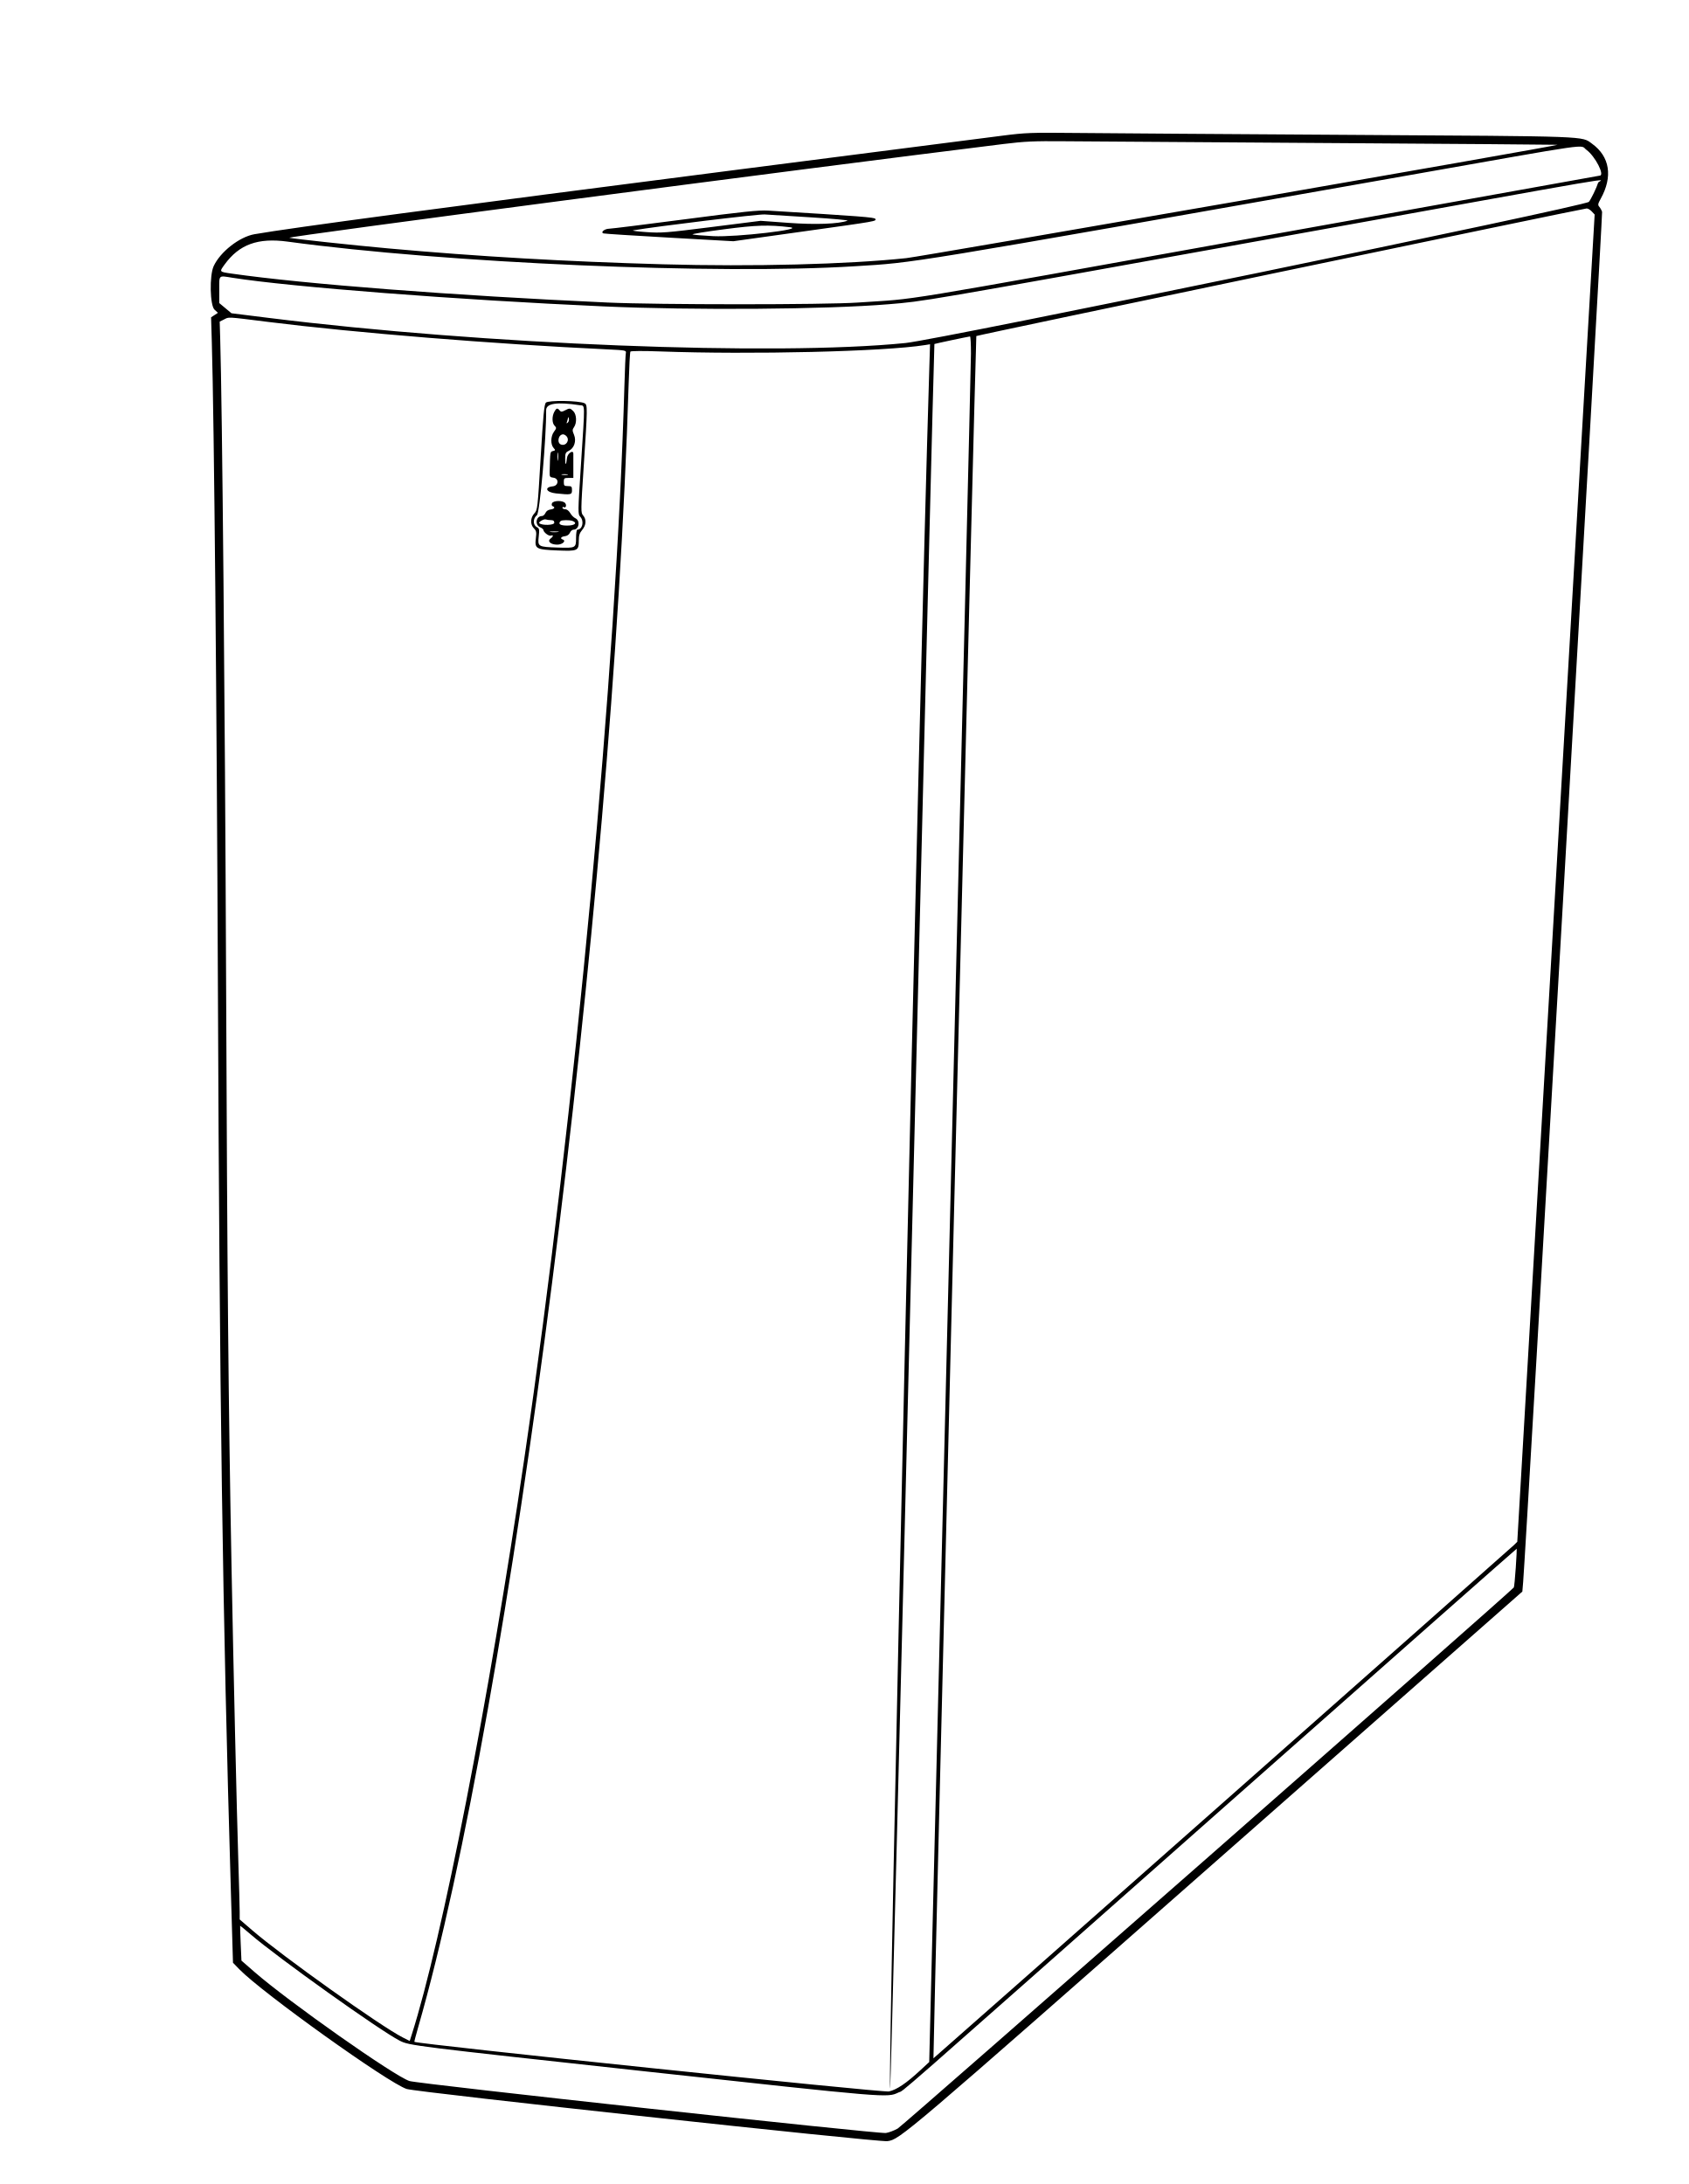
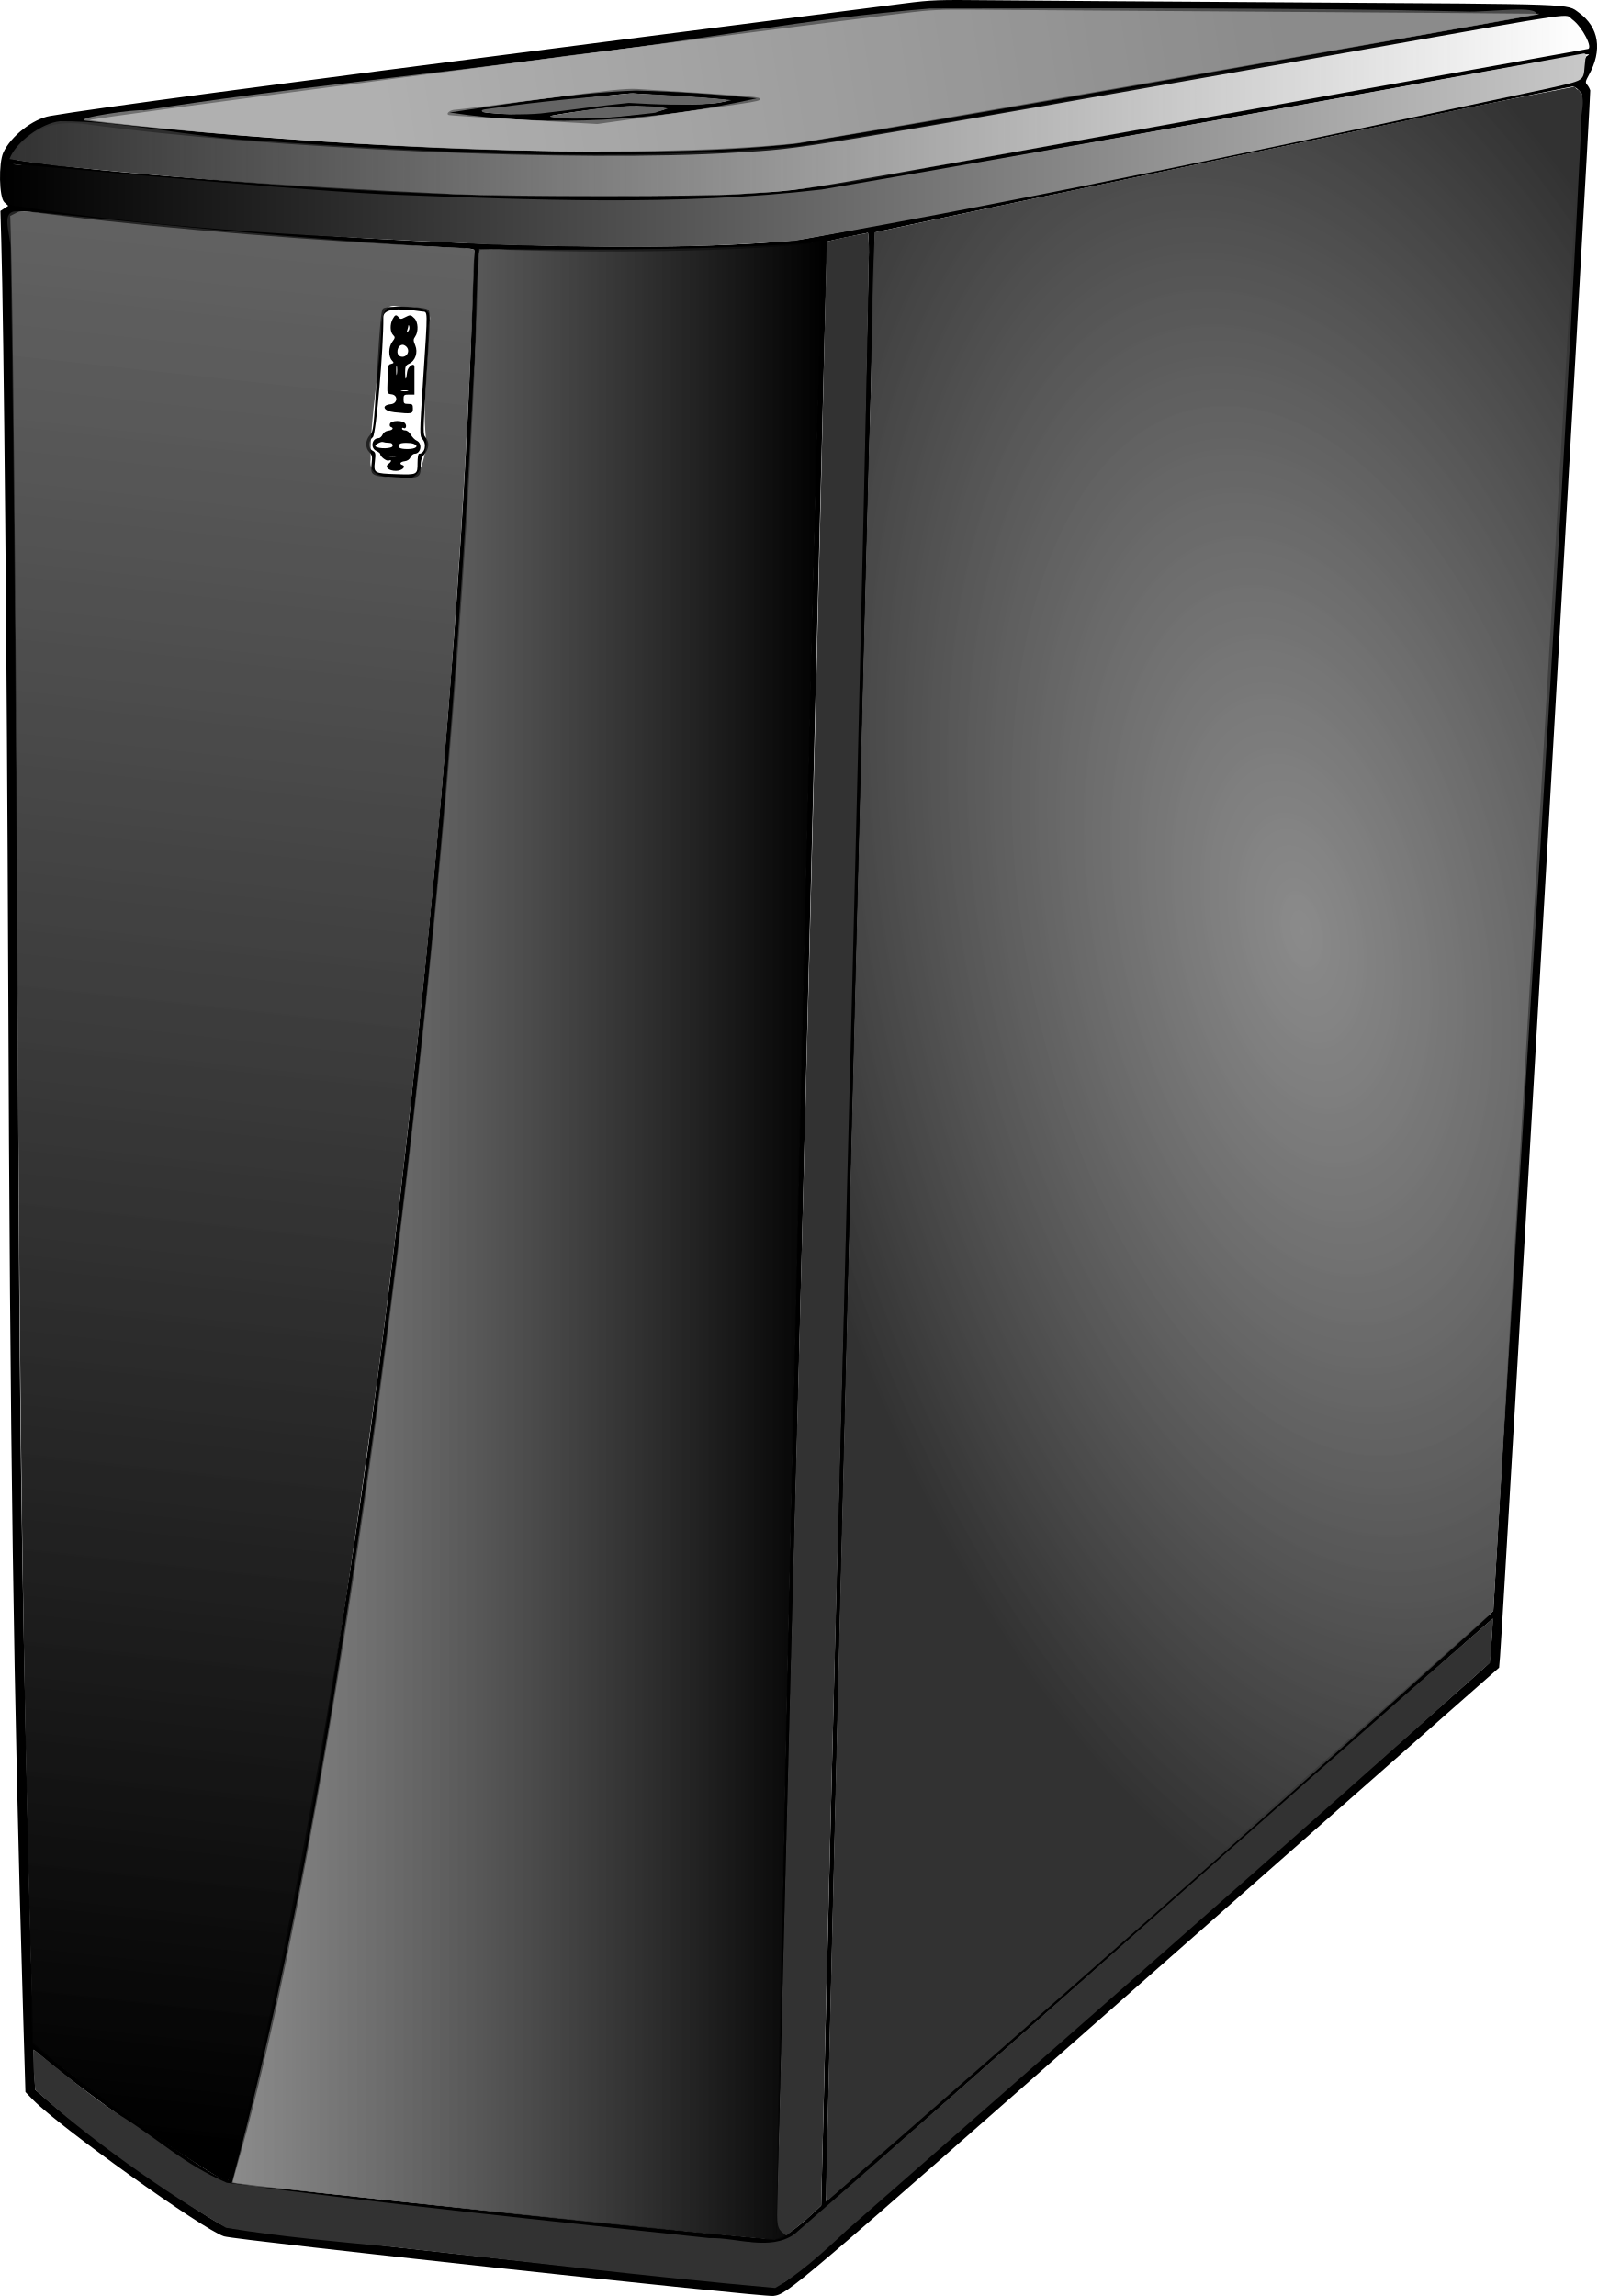
- <svg xmlns="http://www.w3.org/2000/svg" id="svg" width="400" height="517.419" viewBox="0, 0, 400,517.419">
-   <g id="svgg">
-     <path id="path0" d="M237.419 32.145 C 234.137 32.567,205.976 36.184,174.839 40.182 C 104.999 49.150,69.168 53.937,60.279 55.487 C 56.713 56.108,52.154 59.680,50.605 63.065 C 49.588 65.287,49.729 72.361,50.811 73.363 L 51.621 74.114 50.810 74.645 L 49.999 75.177 50.176 81.218 C 50.715 99.592,51.346 166.559,51.614 233.710 C 52.004 331.622,52.723 381.755,54.690 448.226 L 55.186 465.000 56.706 466.564 C 62.145 472.160,92.038 493.539,96.340 494.910 C 98.810 495.697,207.958 507.547,210.180 507.270 C 213.135 506.900,213.911 506.240,287.982 441.008 L 360.593 377.062 360.789 374.741 C 361.419 367.269,379.651 50.742,379.483 50.189 C 379.370 49.819,379.076 49.284,378.828 49.001 C 378.437 48.555,378.482 48.296,379.164 47.066 C 382.058 41.845,381.315 37.108,377.127 34.066 C 374.572 32.210,377.218 32.308,320.000 31.955 C 290.637 31.773,261.387 31.569,255.000 31.501 C 244.229 31.386,242.954 31.433,237.419 32.145 M314.673 33.889 C 344.477 34.081,368.891 34.267,368.926 34.302 C 369.136 34.512,218.374 60.758,214.711 61.150 C 200.850 62.629,178.209 63.206,157.097 62.616 C 134.045 61.972,113.293 60.774,92.097 58.863 C 83.787 58.114,69.309 56.557,68.548 56.330 C 67.646 56.061,187.530 40.318,237.691 34.118 C 242.696 33.500,244.907 33.399,252.046 33.464 C 256.687 33.506,284.869 33.697,314.673 33.889 M375.774 35.497 C 377.846 36.998,380.210 41.613,378.906 41.613 C 378.837 41.613,343.726 47.922,300.881 55.633 C 207.697 72.403,218.607 70.611,203.226 71.677 C 195.369 72.222,155.925 72.219,143.871 71.673 C 107.358 70.019,71.922 67.287,54.758 64.804 C 51.920 64.393,51.935 64.413,53.177 62.700 C 56.655 57.898,61.083 56.285,68.146 57.246 C 105.535 62.333,169.956 65.125,202.581 63.072 C 217.216 62.151,212.027 63.004,333.065 41.632 C 378.815 33.554,374.038 34.240,375.774 35.497 M378.539 43.306 C 378.214 44.407,376.871 47.186,376.359 47.817 C 375.534 48.832,222.458 80.461,214.470 81.266 C 183.561 84.384,114.510 81.658,63.623 75.312 L 54.826 74.215 53.381 73.007 L 51.935 71.799 51.935 68.641 C 51.935 65.059,51.705 65.273,55.000 65.796 C 68.803 67.988,108.502 71.055,142.903 72.586 C 164.471 73.547,195.651 73.311,210.484 72.077 C 219.066 71.362,216.988 71.718,300.645 56.629 C 390.962 40.338,378.801 42.418,378.539 43.306 M377.030 50.090 L 377.721 50.826 368.557 208.048 L 359.392 365.271 358.648 366.008 C 357.608 367.038,221.147 487.711,221.103 487.639 C 220.962 487.410,231.110 79.790,231.260 79.613 C 231.437 79.405,374.687 49.453,375.831 49.385 C 376.110 49.368,376.650 49.686,377.030 50.090 M162.258 51.949 C 152.944 53.171,144.869 54.176,144.314 54.182 C 143.201 54.195,142.168 55.040,142.948 55.300 C 143.189 55.381,150.210 55.831,158.548 56.300 L 173.710 57.152 190.161 54.851 C 208.036 52.350,207.533 52.437,207.340 51.860 C 207.216 51.488,203.888 51.231,181.935 49.895 C 179.717 49.759,175.963 50.151,162.258 51.949 M192.198 51.500 C 197.222 51.812,201.068 52.165,200.746 52.284 C 198.628 53.067,193.195 53.267,186.774 52.799 L 180.161 52.317 168.548 53.786 C 157.781 55.148,156.653 55.236,153.065 54.984 C 150.935 54.835,149.556 54.651,150.000 54.574 C 155.521 53.621,179.610 50.703,181.129 50.804 C 182.194 50.875,187.175 51.188,192.198 51.500 M187.097 53.833 C 190.944 54.288,174.421 56.217,168.968 55.950 C 166.431 55.825,164.210 55.637,164.032 55.532 C 163.855 55.426,167.194 54.884,171.452 54.328 C 179.179 53.317,181.984 53.229,187.097 53.833 M63.548 76.271 C 84.280 78.862,116.701 81.488,143.786 82.768 C 148.243 82.979,148.375 83.006,148.241 83.670 C 148.166 84.047,148.017 87.403,147.912 91.129 C 145.988 158.924,136.268 263.190,124.196 345.517 C 115.797 402.803,104.745 459.383,97.535 482.010 L 97.049 483.535 95.388 482.693 C 90.221 480.075,66.862 463.440,59.783 457.338 L 56.774 454.744 56.773 452.937 C 56.772 451.942,56.627 446.556,56.452 440.968 C 56.070 428.809,55.293 395.176,54.843 371.290 C 54.094 331.548,53.837 303.754,53.551 231.530 C 53.297 167.642,52.636 95.870,52.156 80.115 L 52.037 76.198 53.035 75.700 C 54.329 75.054,53.411 75.004,63.548 76.271 M229.987 83.790 C 229.980 86.052,227.753 178.043,225.038 288.213 L 220.102 488.523 218.035 490.439 C 214.668 493.559,212.419 495.079,210.559 495.494 C 209.138 495.810,98.703 484.261,98.151 483.738 C 98.110 483.699,98.513 482.153,99.046 480.302 C 120.981 404.198,145.064 216.066,148.913 90.744 C 149.034 86.807,149.219 83.456,149.324 83.297 C 149.435 83.131,152.368 83.114,156.290 83.257 C 178.003 84.050,209.464 83.296,219.100 81.752 L 220.297 81.560 220.114 87.474 C 217.656 166.719,210.177 495.415,210.847 494.745 C 210.964 494.628,213.343 401.620,216.134 288.060 C 218.925 174.500,221.263 81.547,221.330 81.499 C 221.435 81.423,229.098 79.795,229.758 79.709 C 229.891 79.692,229.994 81.528,229.987 83.790 M129.291 95.401 C 128.900 95.852,128.650 98.508,128.066 108.387 C 127.350 120.509,127.314 120.826,126.570 121.631 C 125.606 122.671,125.562 124.272,126.472 125.182 C 127.041 125.751,127.107 126.092,126.928 127.526 C 126.618 130.011,126.957 130.203,132.027 130.410 C 136.858 130.607,137.097 130.496,137.097 128.066 C 137.097 126.867,137.286 126.277,137.903 125.543 C 138.854 124.413,138.942 123.048,138.125 122.118 C 137.559 121.474,137.564 121.082,138.260 110.484 C 139.180 96.482,139.188 95.909,138.468 95.539 C 137.217 94.897,129.824 94.785,129.291 95.401 M137.339 96.000 C 138.619 96.193,138.595 94.922,137.605 110.161 C 136.866 121.536,136.863 121.788,137.457 122.440 C 138.418 123.494,137.956 125.484,136.751 125.484 C 136.586 125.484,136.452 126.346,136.452 127.400 C 136.452 129.835,136.400 129.862,132.097 129.722 C 127.451 129.572,127.334 129.503,127.605 127.110 C 127.798 125.404,127.753 125.190,127.135 124.859 C 126.190 124.354,126.222 122.810,127.192 122.040 C 127.854 121.514,129.426 103.521,129.362 97.200 C 129.345 95.555,131.882 95.173,137.339 96.000 M131.291 97.579 C 130.708 98.669,130.748 100.241,131.374 100.867 C 131.844 101.337,131.830 101.459,131.214 102.293 C 130.420 103.366,130.380 105.301,131.134 106.134 C 131.596 106.645,131.583 106.707,130.981 106.864 C 130.296 107.043,130.320 106.894,130.194 111.774 C 130.164 112.952,130.239 113.073,131.048 113.167 C 132.459 113.329,132.348 115.079,130.917 115.221 C 128.822 115.430,129.372 116.650,131.669 116.890 C 135.271 117.267,135.484 117.225,135.484 116.129 C 135.484 115.269,135.376 115.161,134.516 115.161 C 133.656 115.161,133.548 115.054,133.548 114.194 C 133.548 113.303,133.638 113.226,134.677 113.226 L 135.806 113.226 135.806 110.484 C 135.806 108.976,135.806 107.633,135.806 107.500 C 135.806 106.449,134.408 107.407,134.292 108.538 C 134.109 110.326,133.871 110.392,133.871 108.654 C 133.871 107.409,133.989 107.147,134.694 106.825 C 135.988 106.236,136.581 104.482,135.976 103.033 C 135.546 102.005,135.546 101.795,135.971 101.187 C 136.672 100.187,136.585 98.198,135.806 97.419 C 135.041 96.653,134.935 96.644,133.807 97.232 C 133.058 97.623,132.883 97.623,132.558 97.230 C 132.026 96.590,131.785 96.657,131.291 97.579 M134.499 100.115 C 134.188 100.401,134.145 100.351,134.307 99.893 C 134.422 99.568,134.533 99.132,134.554 98.925 C 134.574 98.718,134.660 98.818,134.745 99.147 C 134.830 99.476,134.719 99.912,134.499 100.115 M134.129 103.290 C 135.046 104.208,134.149 105.718,132.919 105.327 C 131.830 104.982,132.231 102.903,133.387 102.903 C 133.582 102.903,133.916 103.077,134.129 103.290 M132.167 108.947 C 132.093 109.438,132.030 109.113,132.028 108.226 C 132.025 107.339,132.086 106.938,132.163 107.334 C 132.239 107.731,132.241 108.457,132.167 108.947 M134.439 112.480 C 134.131 112.560,133.550 112.563,133.149 112.486 C 132.748 112.409,133.000 112.343,133.710 112.339 C 134.419 112.336,134.748 112.399,134.439 112.480 M130.738 119.255 C 130.621 119.559,130.697 119.856,130.910 119.927 C 131.597 120.156,131.308 120.600,130.403 120.704 C 129.855 120.767,129.395 121.084,129.198 121.532 C 129.023 121.931,128.652 122.258,128.375 122.258 C 126.975 122.258,126.608 124.307,127.903 124.897 C 128.347 125.099,128.710 125.387,128.710 125.536 C 128.710 126.084,130.001 127.076,130.477 126.894 C 131.140 126.639,131.100 127.090,130.415 127.591 C 129.549 128.224,130.429 129.032,131.985 129.032 C 133.222 129.032,134.197 128.119,133.284 127.815 C 132.596 127.586,132.886 127.142,133.790 127.038 C 134.339 126.974,134.799 126.658,134.996 126.210 C 135.171 125.810,135.552 125.484,135.843 125.484 C 137.174 125.484,137.512 123.318,136.266 122.770 C 135.898 122.609,135.361 122.064,135.072 121.561 C 134.764 121.024,134.273 120.645,133.886 120.645 C 133.523 120.645,133.226 120.491,133.226 120.304 C 133.226 120.116,133.361 120.045,133.526 120.148 C 134.018 120.452,134.281 119.687,133.859 119.179 C 133.298 118.503,131.006 118.558,130.738 119.255 M130.510 123.226 C 131.069 123.226,131.290 123.405,131.290 123.856 C 131.290 124.445,128.386 124.531,127.742 123.961 C 127.449 123.700,128.845 122.886,129.291 123.057 C 129.533 123.150,130.081 123.226,130.510 123.226 M135.619 123.422 C 136.847 123.893,136.127 124.516,134.355 124.516 C 132.671 124.516,132.108 124.128,132.796 123.441 C 133.064 123.172,134.935 123.159,135.619 123.422 M132.177 126.038 C 131.690 126.111,130.891 126.111,130.403 126.038 C 129.915 125.964,130.315 125.903,131.290 125.903 C 132.266 125.903,132.665 125.964,132.177 126.038 M359.036 371.394 C 358.873 373.828,358.664 375.941,358.573 376.089 C 358.060 376.919,213.919 503.536,212.656 504.266 C 211.820 504.749,210.554 505.230,209.842 505.334 C 208.069 505.593,99.051 493.699,96.987 493.022 C 93.364 491.833,68.377 474.247,60.288 467.195 L 57.190 464.493 57.011 460.392 C 56.913 458.136,56.856 456.267,56.884 456.238 C 56.912 456.209,58.024 457.124,59.355 458.272 C 65.703 463.746,90.017 481.089,94.679 483.467 C 96.956 484.628,97.690 484.720,153.548 490.813 C 210.755 497.052,210.130 497.000,212.805 495.743 C 214.500 494.946,207.939 500.697,290.323 427.799 C 328.202 394.281,359.225 366.882,359.263 366.912 C 359.302 366.943,359.199 368.959,359.036 371.394 " stroke="none" fill="#000000" fill-rule="evenodd" />
+ <svg xmlns="http://www.w3.org/2000/svg" xmlns:xlink="http://www.w3.org/1999/xlink" id="svg" width="330.988" height="475.822" viewBox="0 0 330.988 475.822" version="1.1">
+   <defs id="defs7">
+     <linearGradient id="linearGradient4622">
+       <stop style="stop-color:#646464;stop-opacity:0.75" offset="0" id="stop4618" />
+       <stop style="stop-color:#000000;stop-opacity:1" offset="1" id="stop4620" />
+     </linearGradient>
+     <linearGradient id="linearGradient4616">
+       <stop style="stop-color:#000000;stop-opacity:1;" offset="0" id="stop4612" />
+       <stop style="stop-color:#323232;stop-opacity:0.75" offset="1" id="stop4614" />
+     </linearGradient>
+     <linearGradient id="linearGradient4596">
+       <stop style="stop-color:#969696;stop-opacity:1" offset="0" id="stop4592" />
+       <stop style="stop-color:#646464;stop-opacity:1" offset="1" id="stop4594" />
+     </linearGradient>
+     <linearGradient id="linearGradient4588">
+       <stop style="stop-color:#000000;stop-opacity:1" offset="0" id="stop4584" />
+       <stop style="stop-color:#c8c8c8;stop-opacity:1" offset="1" id="stop4586" />
+     </linearGradient>
+     <linearGradient id="linearGradient4580">
+       <stop style="stop-color:#323232;stop-opacity:1;" offset="0" id="stop4576" />
+       <stop style="stop-color:#323232;stop-opacity:0;" offset="1" id="stop4578" />
+     </linearGradient>
+     <linearGradient id="linearGradient4566">
+       <stop id="stop4564" offset="0" style="stop-color:#646464;stop-opacity:0.75" />
+       <stop id="stop4562" offset="1" style="stop-color:#323232;stop-opacity:1;" />
+     </linearGradient>
+     <radialGradient xlink:href="#linearGradient4566" id="radialGradient4572" cx="319.664" cy="252.167" fx="319.664" fy="252.167" r="78.446" gradientTransform="matrix(-1.411046,0.2865587,-0.5539592,-2.727755,860.4997,789.1494)" gradientUnits="userSpaceOnUse" />
+     <linearGradient xlink:href="#linearGradient4580" id="linearGradient4582" x1="51.878" y1="53.313" x2="379.361" y2="53.313" gradientUnits="userSpaceOnUse" gradientTransform="translate(-49.91551,-31.45297)" />
+     <linearGradient xlink:href="#linearGradient4596" id="linearGradient4598" x1="126.923" y1="64.184" x2="314.673" y2="33.889" gradientUnits="userSpaceOnUse" gradientTransform="translate(-49.91551,-31.45297)" />
+     <linearGradient xlink:href="#linearGradient4588" id="linearGradient4602" x1="50.394" y1="62.428" x2="378.655" y2="62.428" gradientUnits="userSpaceOnUse" gradientTransform="translate(-49.91551,-31.45297)" />
+     <linearGradient xlink:href="#linearGradient4616" id="linearGradient4610" x1="75.965" y1="475.561" x2="120.923" y2="65.507" gradientUnits="userSpaceOnUse" gradientTransform="translate(-49.91551,-31.45297)" />
+     <linearGradient xlink:href="#linearGradient4622" id="linearGradient4624" x1="98.508" y1="288.416" x2="220.611" y2="288.416" gradientUnits="userSpaceOnUse" gradientTransform="translate(-49.91551,-31.45297)" />
+   </defs>
+   <g id="svgg" transform="translate(-49.91551,-31.45297)">
+     <path id="path0" d="m 237.419,32.145 c -3.282,0.422 -31.443,4.039 -62.58,8.037 -69.84,8.968 -105.671,13.755 -114.56,15.305 -3.566,0.621 -8.125,4.193 -9.674,7.578 -1.017,2.222 -0.876,9.296 0.206,10.298 l 0.81,0.751 -0.811,0.531 -0.811,0.532 0.177,6.041 c 0.539,18.374 1.17,85.341 1.438,152.492 0.39,97.912 1.109,148.045 3.076,214.516 l 0.496,16.774 1.52,1.564 c 5.439,5.596 35.332,26.975 39.634,28.346 2.47,0.787 111.618,12.637 113.84,12.36 2.955,-0.37 3.731,-1.03 77.802,-66.262 l 72.611,-63.946 0.196,-2.321 c 0.63,-7.472 18.862,-323.999 18.694,-324.552 -0.113,-0.37 -0.407,-0.905 -0.655,-1.188 -0.391,-0.446 -0.346,-0.705 0.336,-1.935 2.894,-5.221 2.151,-9.958 -2.037,-13 -2.555,-1.856 0.091,-1.758 -57.127,-2.111 -29.363,-0.182 -58.613,-0.386 -65,-0.454 -10.771,-0.115 -12.046,-0.068 -17.581,0.644 m 77.254,1.744 c 29.804,0.192 54.218,0.378 54.253,0.413 0.21,0.21 -150.552,26.456 -154.215,26.848 -13.861,1.479 -36.502,2.056 -57.614,1.466 -23.052,-0.644 -43.804,-1.842 -65,-3.753 C 83.787,58.114 69.309,56.557 68.548,56.33 67.646,56.061 187.53,40.318 237.691,34.118 c 5.005,-0.618 7.216,-0.719 14.355,-0.654 4.641,0.042 32.823,0.233 62.627,0.425 m 61.101,1.608 c 2.072,1.501 4.436,6.116 3.132,6.116 -0.069,0 -35.18,6.309 -78.025,14.02 -93.184,16.77 -82.274,14.978 -97.655,16.044 -7.857,0.545 -47.301,0.542 -59.355,-0.004 C 107.358,70.019 71.922,67.287 54.758,64.804 51.92,64.393 51.935,64.413 53.177,62.7 c 3.478,-4.802 7.906,-6.415 14.969,-5.454 37.389,5.087 101.81,7.879 134.435,5.826 14.635,-0.921 9.446,-0.068 130.484,-21.44 45.75,-8.078 40.973,-7.392 42.709,-6.135 m 2.765,7.809 c -0.325,1.101 -1.668,3.88 -2.18,4.511 -0.825,1.015 -153.901,32.644 -161.889,33.449 -30.909,3.118 -99.96,0.392 -150.847,-5.954 l -8.797,-1.097 -1.445,-1.208 -1.446,-1.208 v -3.158 c 0,-3.582 -0.23,-3.368 3.065,-2.845 13.803,2.192 53.502,5.259 87.903,6.79 21.568,0.961 52.748,0.725 67.581,-0.509 8.582,-0.715 6.504,-0.359 90.161,-15.448 90.317,-16.291 78.156,-14.211 77.894,-13.323 m -1.509,6.784 0.691,0.736 -9.164,157.222 -9.165,157.223 -0.744,0.737 c -1.04,1.03 -137.501,121.703 -137.545,121.631 -0.141,-0.229 10.007,-407.849 10.157,-408.026 0.177,-0.208 143.427,-30.16 144.571,-30.228 0.279,-0.017 0.819,0.301 1.199,0.705 m -214.772,1.859 c -9.314,1.222 -17.389,2.227 -17.944,2.233 -1.113,0.013 -2.146,0.858 -1.366,1.118 0.241,0.081 7.262,0.531 15.6,1 l 15.162,0.852 16.451,-2.301 c 17.875,-2.501 17.372,-2.414 17.179,-2.991 -0.124,-0.372 -3.452,-0.629 -25.405,-1.965 -2.218,-0.136 -5.972,0.256 -19.677,2.054 m 29.94,-0.449 c 5.024,0.312 8.87,0.665 8.548,0.784 -2.118,0.783 -7.551,0.983 -13.972,0.515 l -6.613,-0.482 -11.613,1.469 c -10.767,1.362 -11.895,1.45 -15.483,1.198 -2.13,-0.149 -3.509,-0.333 -3.065,-0.41 5.521,-0.953 29.61,-3.871 31.129,-3.77 1.065,0.071 6.046,0.384 11.069,0.696 m -5.101,2.333 c 3.847,0.455 -12.676,2.384 -18.129,2.117 -2.537,-0.125 -4.758,-0.313 -4.936,-0.418 -0.177,-0.106 3.162,-0.648 7.42,-1.204 7.727,-1.011 10.532,-1.099 15.645,-0.495 M 63.548,76.271 c 20.732,2.591 53.153,5.217 80.238,6.497 4.457,0.211 4.589,0.238 4.455,0.902 -0.075,0.377 -0.224,3.733 -0.329,7.459 -1.924,67.795 -11.644,172.061 -23.716,254.388 -8.399,57.286 -19.451,113.866 -26.661,136.493 l -0.486,1.525 -1.661,-0.842 C 90.221,480.075 66.862,463.44 59.783,457.338 l -3.009,-2.594 -10e-4,-1.807 C 56.772,451.942 56.627,446.556 56.452,440.968 56.07,428.809 55.293,395.176 54.843,371.29 54.094,331.548 53.837,303.754 53.551,231.53 53.297,167.642 52.636,95.87 52.156,80.115 L 52.037,76.198 53.035,75.7 c 1.294,-0.646 0.376,-0.696 10.513,0.571 m 166.439,7.519 c -0.007,2.262 -2.234,94.253 -4.949,204.423 l -4.936,200.31 -2.067,1.916 c -3.367,3.12 -5.616,4.64 -7.476,5.055 -1.421,0.316 -111.856,-11.233 -112.408,-11.756 -0.041,-0.039 0.362,-1.585 0.895,-3.436 21.935,-76.104 46.018,-264.236 49.867,-389.558 0.121,-3.937 0.306,-7.288 0.411,-7.447 0.111,-0.166 3.044,-0.183 6.966,-0.04 21.713,0.793 53.174,0.039 62.81,-1.505 l 1.197,-0.192 -0.183,5.914 c -2.458,79.245 -9.937,407.941 -9.267,407.271 0.117,-0.117 2.496,-93.125 5.287,-206.685 2.791,-113.56 5.129,-206.513 5.196,-206.561 0.105,-0.076 7.768,-1.704 8.428,-1.79 0.133,-0.017 0.236,1.819 0.229,4.081 M 129.291,95.401 c -0.391,0.451 -0.641,3.107 -1.225,12.986 -0.716,12.122 -0.752,12.439 -1.496,13.244 -0.964,1.04 -1.008,2.641 -0.098,3.551 0.569,0.569 0.635,0.91 0.456,2.344 -0.31,2.485 0.029,2.677 5.099,2.884 4.831,0.197 5.07,0.086 5.07,-2.344 0,-1.199 0.189,-1.789 0.806,-2.523 0.951,-1.13 1.039,-2.495 0.222,-3.425 -0.566,-0.644 -0.561,-1.036 0.135,-11.634 0.92,-14.002 0.928,-14.575 0.208,-14.945 -1.251,-0.642 -8.644,-0.754 -9.177,-0.138 M 137.339,96 c 1.28,0.193 1.256,-1.078 0.266,14.161 -0.739,11.375 -0.742,11.627 -0.148,12.279 0.961,1.054 0.499,3.044 -0.706,3.044 -0.165,0 -0.299,0.862 -0.299,1.916 0,2.435 -0.052,2.462 -4.355,2.322 -4.646,-0.15 -4.763,-0.219 -4.492,-2.612 0.193,-1.706 0.148,-1.92 -0.47,-2.251 -0.945,-0.505 -0.913,-2.049 0.057,-2.819 0.662,-0.526 2.234,-18.519 2.17,-24.84 -0.017,-1.645 2.52,-2.027 7.977,-1.2 m -6.048,1.579 c -0.583,1.09 -0.543,2.662 0.083,3.288 0.47,0.47 0.456,0.592 -0.16,1.426 -0.794,1.073 -0.834,3.008 -0.08,3.841 0.462,0.511 0.449,0.573 -0.153,0.73 -0.685,0.179 -0.661,0.03 -0.787,4.91 -0.03,1.178 0.045,1.299 0.854,1.393 1.411,0.162 1.3,1.912 -0.131,2.054 -2.095,0.209 -1.545,1.429 0.752,1.669 3.602,0.377 3.815,0.335 3.815,-0.761 0,-0.86 -0.108,-0.968 -0.968,-0.968 -0.86,0 -0.968,-0.107 -0.968,-0.967 0,-0.891 0.09,-0.968 1.129,-0.968 h 1.129 v -2.742 c 0,-1.508 0,-2.851 0,-2.984 0,-1.051 -1.398,-0.093 -1.514,1.038 -0.183,1.788 -0.421,1.854 -0.421,0.116 0,-1.245 0.118,-1.507 0.823,-1.829 1.294,-0.589 1.887,-2.343 1.282,-3.792 -0.43,-1.028 -0.43,-1.238 -0.005,-1.846 0.701,-1 0.614,-2.989 -0.165,-3.768 -0.765,-0.766 -0.871,-0.775 -1.999,-0.187 -0.749,0.391 -0.924,0.391 -1.249,-0.002 -0.532,-0.64 -0.773,-0.573 -1.267,0.349 m 3.208,2.536 c -0.311,0.286 -0.354,0.236 -0.192,-0.222 0.115,-0.325 0.226,-0.761 0.247,-0.968 0.02,-0.207 0.106,-0.107 0.191,0.222 0.085,0.329 -0.026,0.765 -0.246,0.968 m -0.37,3.175 c 0.917,0.918 0.02,2.428 -1.21,2.037 -1.089,-0.345 -0.688,-2.424 0.468,-2.424 0.195,0 0.529,0.174 0.742,0.387 m -1.962,5.657 c -0.074,0.491 -0.137,0.166 -0.139,-0.721 -0.003,-0.887 0.058,-1.288 0.135,-0.892 0.076,0.397 0.078,1.123 0.004,1.613 m 2.272,3.533 c -0.308,0.08 -0.889,0.083 -1.29,0.006 -0.401,-0.077 -0.149,-0.143 0.561,-0.147 0.709,-0.003 1.038,0.06 0.729,0.141 m -3.701,6.775 c -0.117,0.304 -0.041,0.601 0.172,0.672 0.687,0.229 0.398,0.673 -0.507,0.777 -0.548,0.063 -1.008,0.38 -1.205,0.828 -0.175,0.399 -0.546,0.726 -0.823,0.726 -1.4,0 -1.767,2.049 -0.472,2.639 0.444,0.202 0.807,0.49 0.807,0.639 0,0.548 1.291,1.54 1.767,1.358 0.663,-0.255 0.623,0.196 -0.062,0.697 -0.866,0.633 0.014,1.441 1.57,1.441 1.237,0 2.212,-0.913 1.299,-1.217 -0.688,-0.229 -0.398,-0.673 0.506,-0.777 0.549,-0.064 1.009,-0.38 1.206,-0.828 0.175,-0.4 0.556,-0.726 0.847,-0.726 1.331,0 1.669,-2.166 0.423,-2.714 -0.368,-0.161 -0.905,-0.706 -1.194,-1.209 -0.308,-0.537 -0.799,-0.916 -1.186,-0.916 -0.363,0 -0.66,-0.154 -0.66,-0.341 0,-0.188 0.135,-0.259 0.3,-0.156 0.492,0.304 0.755,-0.461 0.333,-0.969 -0.561,-0.676 -2.853,-0.621 -3.121,0.076 m -0.228,3.971 c 0.559,0 0.78,0.179 0.78,0.63 0,0.589 -2.904,0.675 -3.548,0.105 -0.293,-0.261 1.103,-1.075 1.549,-0.904 0.242,0.093 0.79,0.169 1.219,0.169 m 5.109,0.196 c 1.228,0.471 0.508,1.094 -1.264,1.094 -1.684,0 -2.247,-0.388 -1.559,-1.075 0.268,-0.269 2.139,-0.282 2.823,-0.019 m -3.442,2.616 c -0.487,0.073 -1.286,0.073 -1.774,0 -0.488,-0.074 -0.088,-0.135 0.887,-0.135 0.976,0 1.375,0.061 0.887,0.135 m 226.859,245.356 c -0.163,2.434 -0.372,4.547 -0.463,4.695 -0.513,0.83 -144.654,127.447 -145.917,128.177 -0.836,0.483 -2.102,0.964 -2.814,1.068 -1.773,0.259 -110.791,-11.635 -112.855,-12.312 -3.623,-1.189 -28.61,-18.775 -36.699,-25.827 l -3.098,-2.702 -0.179,-4.101 c -0.098,-2.256 -0.155,-4.125 -0.127,-4.154 0.028,-0.029 1.14,0.886 2.471,2.034 6.348,5.474 30.662,22.817 35.324,25.195 2.277,1.161 3.011,1.253 58.869,7.346 57.207,6.239 56.582,6.187 59.257,4.93 1.695,-0.797 -4.866,4.954 77.518,-67.944 37.879,-33.518 68.902,-60.917 68.94,-60.887 0.039,0.031 -0.064,2.047 -0.227,4.482" style="fill:#000000;fill-rule:evenodd;stroke:none" />
  </g>
+   <path style="opacity:1;fill:url(#linearGradient4624);fill-opacity:1;stroke:none;stroke-width:1.465;stroke-linecap:round;stroke-linejoin:miter;stroke-miterlimit:4;stroke-dasharray:none;stroke-dashoffset:0;stroke-opacity:1" d="m 168.031,50.303 c -22.676,1.872 -62.916,1.462 -68.714,1.267 -0.845,8.865 -0.492,18.517 -1.247,27.804 -4.612,92.396 -14.624,184.527 -29.485,275.826 -5.363,32.263 -12.009,65.637 -20.54,97.208 6.407,1.093 5.446,0.758 9.78,1.144 33.523,3.572 67.033,7.43 100.606,10.44 1.322,0.53 5.894,0.002 4.067,-1.683 -1.606,-0.054 -0.76,-4.63 -1.25,-5.942 1.166,-90.189 3.702,-180.358 5.707,-270.533 1.194,-45.181 1.985,-90.377 3.741,-135.542 -0.621,-1.132 -1.79,0.036 -2.665,0.009 z" id="path4542" />
+   <path style="opacity:1;fill:url(#linearGradient4610);fill-opacity:1;stroke:none;stroke-width:1.465;stroke-linecap:round;stroke-linejoin:miter;stroke-miterlimit:4;stroke-dasharray:none;stroke-dashoffset:0;stroke-opacity:1" d="m 3.56,43.786 c -3.476,-0.062 -1.498,4.092 -1.374,7.652 1.918,117.61 0.89,235.266 4.128,352.855 0.353,6.563 0.059,12.722 0.408,19.273 6.191,5.114 12.87,10.234 19.696,15.115 6.826,4.88 13.824,9.594 20.7,13.652 0.575,-1.395 1.036,-2.913 1.606,-4.393 0.571,-1.48 0.986,-2.922 1.277,-4.289 13.351,-51.717 20.847,-104.944 28.208,-157.788 10.046,-76.911 17.598,-156.595 20.17,-234.138 -1.872,-0.403 -2.174,-0.383 -7.01,-0.546 C 63.084,49.555 35.154,46.774 6.971,43.916 6.109,43.881 4.423,43.765 3.56,43.786 Z M 82.047,63.427 c 2.876,0.584 8.362,-0.647 6.782,3.921 -0.031,8.26 -1.476,16.621 -0.405,24.807 -0.758,3.328 -1.09,8.292 -5.773,6.671 -2.578,0.207 -6.393,-0.035 -5.845,-3.706 -0.096,-9.357 2.019,-18.632 2.26,-28.007 0.164,-1.763 0.669,-4.04 2.981,-3.685 z" id="path4544" />
+   <path style="opacity:1;fill:#323232;fill-opacity:1;stroke:none;stroke-width:1.465;stroke-linecap:round;stroke-linejoin:miter;stroke-miterlimit:4;stroke-dasharray:none;stroke-dashoffset:0;stroke-opacity:1" d="m 179.94,48.252 c -2.965,0.532 -6.18,1.152 -8.61,1.802 -3.007,134.636 -7.022,272.894 -10.235,407.523 -0.171,4.403 0.317,4.549 1.868,5.724 3.428,-2.597 5.636,-4.604 7.224,-6.23 3.05,-131.349 7.2,-268.114 9.814,-399.472 3.9e-4,-3.48 0.185,-5.876 -0.061,-9.346 z" id="path4546" />
+   <path style="opacity:1;fill:url(#radialGradient4572);fill-opacity:1;stroke:none;stroke-width:1.465;stroke-linecap:round;stroke-linejoin:miter;stroke-miterlimit:4;stroke-dasharray:none;stroke-dashoffset:0;stroke-opacity:1" d="m 324.323,18.348 c -22.59,4.299 -43.524,8.967 -65.61,13.48 -25.729,5.38 -51.725,10.827 -77.422,16.314 -0.742,14.406 -0.556,29.302 -1.171,43.943 -3.054,119.902 -6.044,239.814 -8.884,359.716 -0.087,2.129 -0.128,2.361 -0.026,4.519 43.21,-37.615 89.145,-78.022 131.694,-116.381 3.465,-3.13 3.59,-3.097 6.571,-6.121 5.932,-100.695 13.255,-206.375 18.194,-307.125 -0.506,-2.484 1.45,-6.272 -0.556,-8.056 -0.482,-0.117 -0.756,-0.676 -0.756,-0.676 z" id="path4548" />
+   <path style="opacity:1;fill:url(#linearGradient4602);fill-opacity:1;stroke:none;stroke-width:1.465;stroke-linecap:round;stroke-linejoin:miter;stroke-miterlimit:4;stroke-dasharray:none;stroke-dashoffset:0;stroke-opacity:1" d="M 328.155,11.095 C 275.624,20.66 222.959,30.255 170.325,39.273 140.46,42.747 110.24,41.421 80.249,40.297 54.414,38.998 3.047,33.777 1.767,34.033 c -1.824,2.714 -2.172,8.772 2.047,8.729 31.705,5.05 66.298,6.347 98.329,7.922 20.73,0.546 39.034,1.03 62.677,-0.815 52.346,-9.217 104.306,-20.525 156.286,-31.593 8.319,-1.893 6.825,-1.358 7.478,-6.236 0.306,-0.362 0.16,-1.057 -0.428,-0.944 z" id="path4554" />
+   <path style="opacity:1;fill:url(#linearGradient4582);fill-opacity:1;stroke:none;stroke-width:1.465;stroke-linecap:round;stroke-linejoin:miter;stroke-miterlimit:4;stroke-dasharray:none;stroke-dashoffset:0;stroke-opacity:1" d="M 323.214,3.069 C 270.321,10.833 217.898,22.423 165.057,30.338 127.948,33.613 90.48,31.663 53.348,29.146 39.665,28.52 26.129,25.072 12.433,25.127 8.695,25.478 3.302,29.371 1.962,32.951 c 4.069,0.714 6.225,0.91 10.201,1.459 41.242,4.037 82.688,7.186 124.156,6.196 18.868,0.375 36.461,-1.707 55.751,-5.776 45.632,-8.235 91.617,-16.263 137.198,-24.758 0.696,-2.136 -0.738,-5.926 -2.828,-6.901 0,0 -2.535,-0.104 -3.226,-0.103 z" id="path4556" />
+   <path style="opacity:0.75;fill:url(#linearGradient4598);fill-opacity:1;stroke:none;stroke-width:1.465;stroke-linecap:round;stroke-linejoin:miter;stroke-miterlimit:4;stroke-dasharray:none;stroke-dashoffset:0;stroke-opacity:1" d="m 192.734,1.761 c -27.259,2.238 -45.243,6.32 -74.207,9.658 -29.398,4.081 -59.356,6.824 -88.668,11.449 -1.595,-0.32 -14.768,1.616 -12.21,2.127 25.747,2.979 62.782,5.619 88.699,6.186 19.662,0.269 39.31,0.752 58.741,-1.412 C 213.034,21.832 270.442,11.587 318.37,3.083 318.99,0.942 308.617,2.613 303.54,2.372 270.723,1.568 225.374,1.708 192.734,1.761 Z M 131.799,18.768 c 8.321,0.2 16.848,0.771 24.986,1.62 -20.754,4.664 -42.705,6.119 -63.597,2.926 12.805,-1.889 25.657,-4.075 38.611,-4.546 z" id="path4558" />
+   <path style="opacity:1;fill:#323232;fill-opacity:1;stroke:none;stroke-width:1.465;stroke-linecap:round;stroke-linejoin:miter;stroke-miterlimit:4;stroke-dasharray:none;stroke-dashoffset:0;stroke-opacity:1" d="m 309.447,335.339 c -48.102,41.739 -96.79,85.925 -144.85,127.707 -5.154,3.507 -11.86,0.634 -17.601,0.775 C 114.7,460.345 79.155,456.705 46.996,452.356 37.931,448.428 32.961,443.346 24.663,438.236 18.802,434.358 12.838,429.45 6.937,424.689 c -0.162,4.458 0.213,5.1 0.338,8.351 10.135,9.493 27.136,21.464 39.573,28.646 11.693,1.933 22.661,2.824 34.715,4.002 26.049,2.846 52.762,6.158 79.084,8.469 4.619,-2.577 9.859,-7.258 14.81,-11.935 44.158,-38.724 89.618,-78.44 133.351,-117.634 0.314,-4.647 0.314,-4.647 0.64,-9.249 z" id="path4560" />
+   <path style="opacity:1;fill:#646464;fill-opacity:1;stroke:none;stroke-width:0.366;stroke-linecap:round;stroke-linejoin:miter;stroke-miterlimit:4;stroke-dasharray:none;stroke-dashoffset:0;stroke-opacity:1" d="m 130.835,19.341 c -9.507,0.886 -18.629,1.639 -27.916,2.98 -1.998,0.324 -3.719,0.297 -2.828,0.921 3.37,0.532 8.627,0.576 11.953,0.27 6.093,-0.67 12.172,-1.599 18.264,-2.184 6.395,0.363 11.098,0.546 17.83,0.119 1.113,-0.219 2.292,-0.4 3.438,-0.688 -6.284,-0.694 -14.606,-1.152 -20.741,-1.419 z" id="path4626" />
+   <path style="opacity:1;fill:#646464;fill-opacity:1;stroke:none;stroke-width:0.366;stroke-linecap:round;stroke-linejoin:miter;stroke-miterlimit:4;stroke-dasharray:none;stroke-dashoffset:0;stroke-opacity:1" d="m 130.166,22.012 c -4.77,0.08 -11.315,1.178 -16.007,1.981 -0.921,0.369 2.524,0.579 4.449,0.583 6.769,0.05 10.739,-0.504 17.176,-1.21 0.687,-0.295 1.328,-0.418 2.584,-0.871 -2.461,-0.653 -5.981,-0.453 -8.202,-0.484 z" id="path4630" />
</svg>
